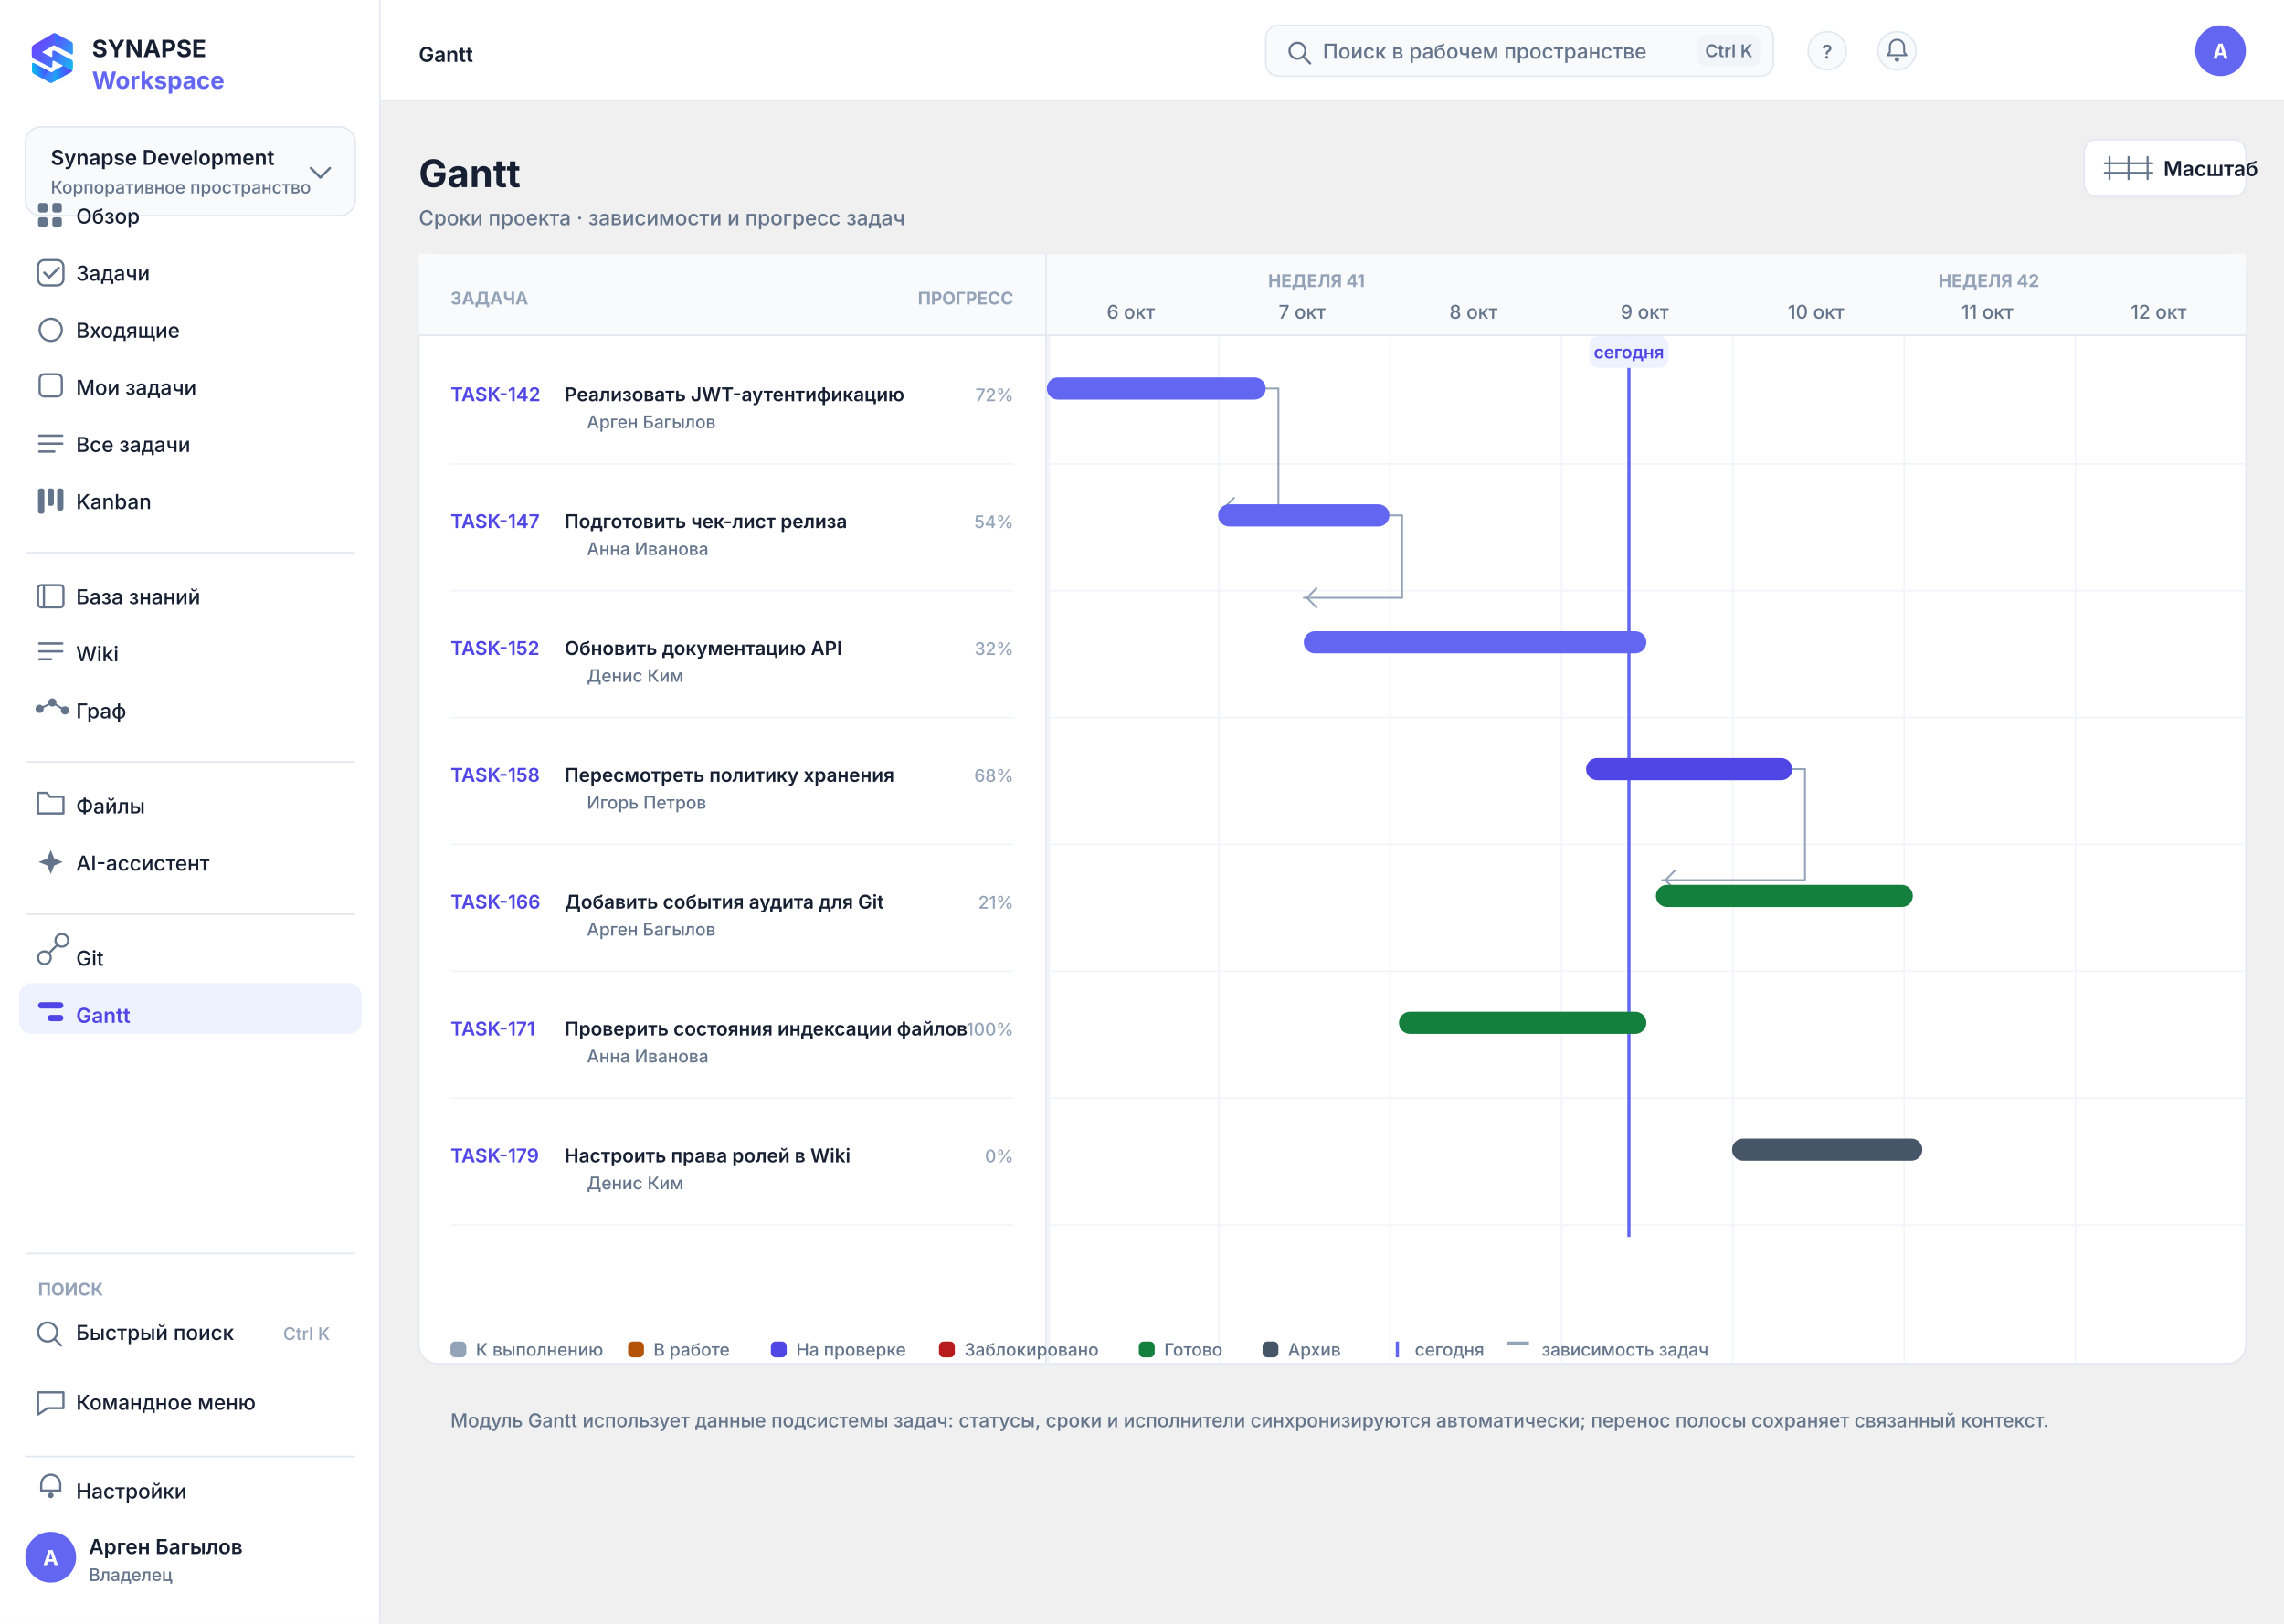
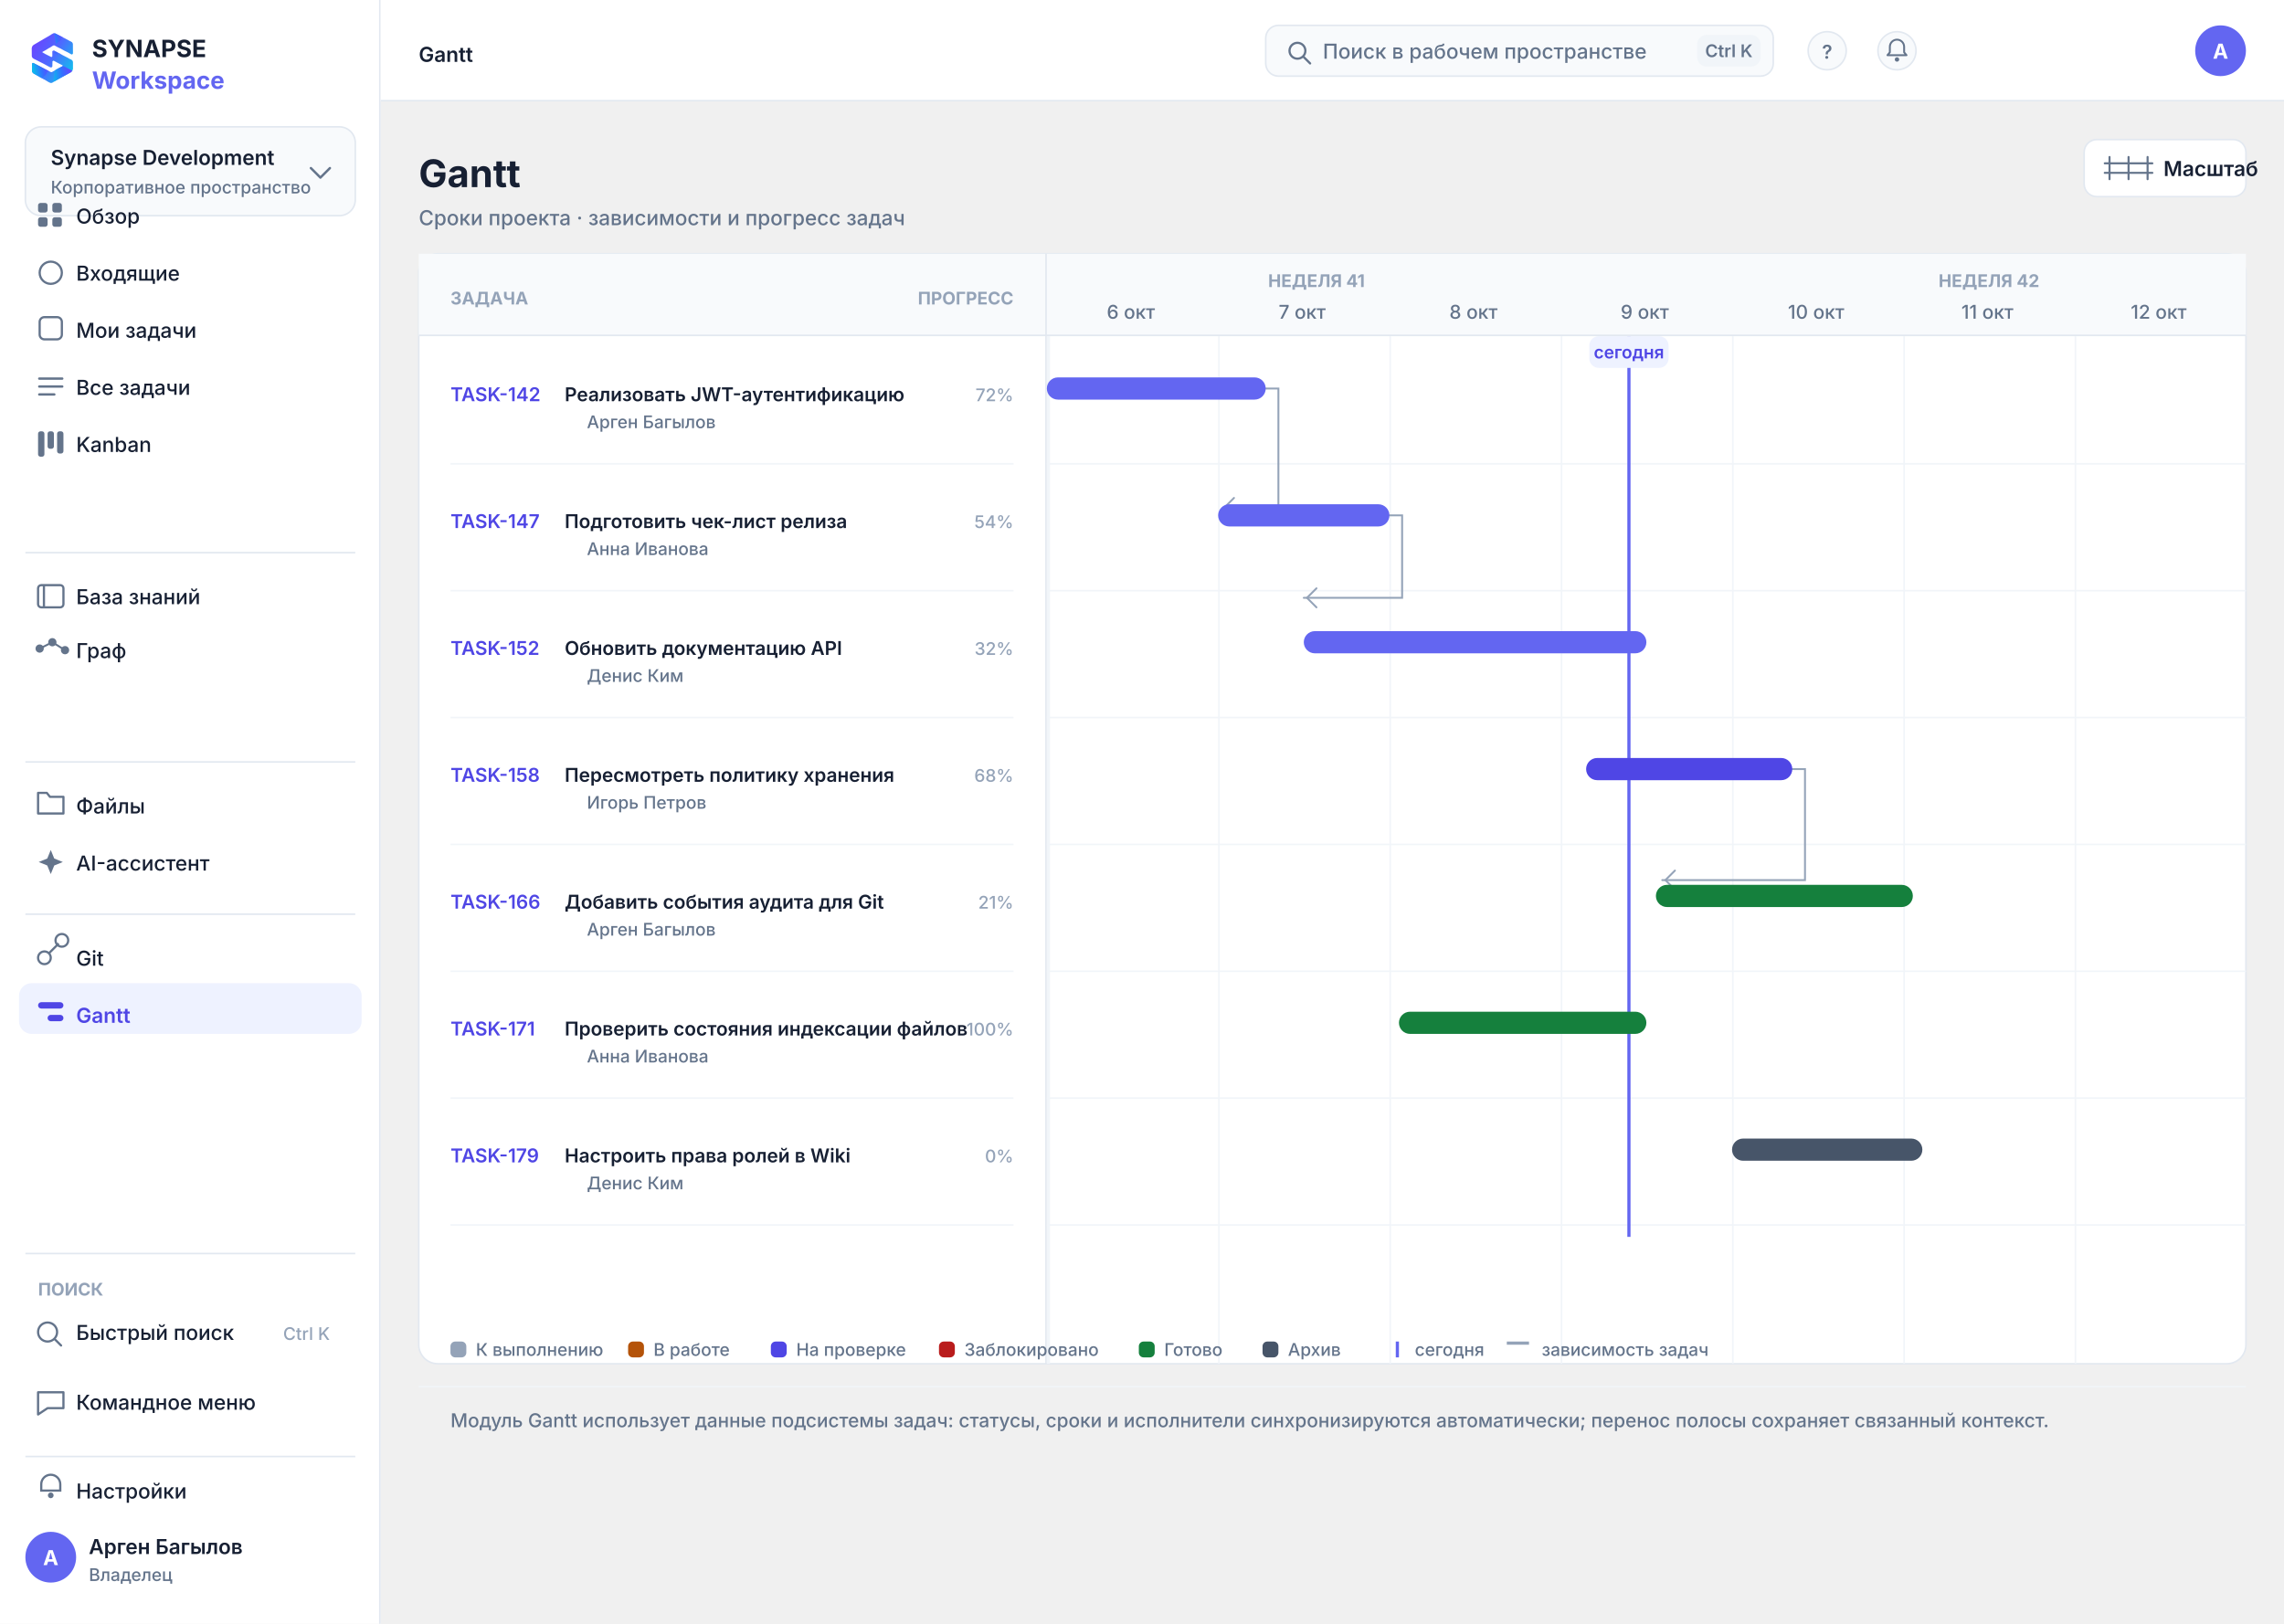
<svg xmlns="http://www.w3.org/2000/svg" width="1440" height="1024" viewBox="0 0 1440 1024" font-family="Inter, Arial, sans-serif">
  <defs>
    <linearGradient id="logoGrad" x1="0.000" y1="0.000" x2="1.106" y2="0.864">
      <stop offset="0" stop-color="#713BFF" />
      <stop offset="0.48" stop-color="#4E69FF" />
      <stop offset="1" stop-color="#00D7E8" />
    </linearGradient>
    <linearGradient id="logoGrad2" x1="-0.157" y1="0.025" x2="0.975" y2="-0.157">
      <stop offset="0" stop-color="#00CFE8" />
      <stop offset="0.52" stop-color="#356EFF" />
      <stop offset="1" stop-color="#7A35FF" />
    </linearGradient>
  </defs>
  <g id="sidebar">
    <rect id="sidebar-bg" x="0" y="0" width="240" height="1024" fill="#FFFFFF" />
    <rect id="sidebar-border" x="239" y="0" width="1" height="1024" fill="#E2E8F0" />
    <g id="brand-mark" transform="translate(20 21) scale(0.1912)">
      <g id="logo-mark" transform="translate(-2.75 -1.75)">
        <g id="logo-body" fill="url(#logoGrad)">
          <path id="logo-body-1" d="M75.75 1.75 L79.75 2.00 L84.25 4.00 L87.00 5.75 L105.50 15.00 L106.25 15.75 L121.00 23.00 L129.25 27.75 L130.50 28.00 L135.75 31.25 L137.50 34.00 L138.50 36.75 L138.75 68.00 L138.00 69.75 L135.75 71.50 L134.25 71.50 L132.50 70.75 L122.50 65.00 L109.75 58.75 L97.75 52.00 L90.50 48.75 L77.75 41.75 L76.50 41.50 L74.50 41.75 L72.00 43.00 L61.50 49.75 L60.00 50.25 L49.50 56.75 L38.25 63.00 L37.50 64.25 L46.75 69.75 L66.50 79.75 L68.25 80.00 L69.75 79.25 L70.75 77.25 L70.75 62.00 L71.75 60.25 L73.25 59.00 L76.50 58.75 L85.25 63.75 L94.25 68.00 L104.25 73.75 L120.75 82.00 L127.00 85.75 L134.00 89.00 L136.75 91.50 L138.00 93.75 L138.75 96.50 L138.75 119.00 L136.75 125.00 L135.00 127.50 L131.50 130.50 L81.50 158.00 L71.00 164.50 L68.25 165.50 L64.50 165.50 L58.50 162.75 L45.75 155.00 L41.00 152.75 L32.00 147.25 L9.00 134.50 L5.75 131.50 L4.00 128.00 L3.75 126.00 L4.00 101.25 L6.00 99.50 L8.00 99.50 L66.00 130.00 L69.25 129.75 L91.25 117.00 L103.50 110.75 L105.00 109.75 L105.75 108.50 L104.25 107.25 L77.00 93.00 L74.75 92.00 L73.75 92.00 L71.00 94.25 L70.75 111.25 L68.50 114.00 L65.00 114.25 L61.25 112.75 L41.50 102.00 L9.50 85.75 L6.25 83.50 L5.00 82.00 L4.00 80.50 L3.00 77.50 L2.75 50.75 L4.00 46.25 L5.00 44.25 L6.00 42.75 L9.00 40.00 L34.50 25.00 L37.25 23.75 L39.50 22.00 L61.00 9.75 L68.00 5.25 L74.00 2.00 L75.75 1.75 Z" />
        </g>
        <g id="logo-fold" fill="url(#logoGrad2)">
          <path id="logo-fold-1" d="M73.50 91.75 L75.75 92.00 L82.50 95.75 L83.75 95.75 L88.50 98.75 L91.25 99.75 L96.00 102.75 L104.50 107.00 L106.00 108.25 L106.00 109.25 L106.75 110.25 L112.00 112.00 L125.00 119.25 L130.50 121.75 L132.50 123.50 L134.25 124.25 L135.25 126.00 L137.25 123.50 L138.75 118.25 L138.75 96.50 L138.75 119.00 L136.75 125.00 L135.00 127.50 L131.50 130.50 L95.75 150.00 L77.25 160.75 L76.75 161.00 L77.00 159.75 L75.50 160.50 L75.25 160.00 L76.25 158.75 L75.75 158.25 L76.25 157.50 L75.75 157.00 L76.25 156.25 L75.75 155.75 L76.25 155.00 L75.75 154.25 L76.75 153.00 L76.25 152.50 L76.75 151.75 L76.25 151.25 L76.75 150.50 L76.25 149.75 L76.75 149.25 L76.25 147.00 L77.25 146.00 L76.75 145.25 L77.25 144.75 L76.75 144.00 L77.25 143.50 L76.75 142.75 L77.25 142.00 L76.75 141.50 L77.75 140.25 L77.25 139.50 L77.75 139.00 L77.25 138.25 L77.75 137.75 L77.25 137.00 L77.75 136.50 L77.25 134.25 L78.25 133.25 L77.75 132.50 L78.25 132.00 L78.00 128.25 L80.25 127.00 L81.00 126.00 L80.25 125.25 L79.25 125.25 L81.00 123.50 L80.00 123.50 L91.25 117.00 L103.50 110.75 L105.00 109.75 L105.75 108.50 L104.25 107.25 L77.00 93.00 L73.75 92.00 L71.00 94.25 L70.75 111.25 L68.50 114.00 L64.00 114.00 L68.00 114.00 L70.00 112.25 L70.75 110.75 L70.75 94.50 L71.50 93.25 L73.50 91.75 Z" />
          <path id="logo-fold-2" d="M6.75 99.25 L11.00 101.00 L66.00 130.00 L69.25 129.75 L66.25 130.50 L57.25 126.00 L57.25 127.00 L59.50 128.75 L59.00 129.00 L55.50 127.75 L53.25 128.75 L53.00 130.75 L52.50 130.75 L52.00 132.25 L52.00 133.75 L48.50 139.75 L38.75 147.00 L38.00 147.75 L38.50 149.25 L37.75 149.75 L35.75 148.75 L35.25 149.25 L9.00 134.50 L5.25 130.75 L4.00 128.00 L3.75 126.00 L3.75 102.00 L5.50 99.75 L6.75 99.25 Z" />
          <path id="logo-fold-3" d="M75.75 1.75 L79.75 2.00 L84.25 4.00 L117.75 21.50 L101.75 14.00 L102.00 15.00 L103.00 15.25 L103.00 15.75 L100.25 16.00 L99.50 17.00 L100.00 18.25 L99.50 19.00 L100.50 21.25 L101.75 21.25 L102.00 20.00 L102.75 21.50 L99.00 23.75 L97.00 26.00 L90.00 30.75 L84.75 35.50 L82.75 36.50 L83.00 34.75 L82.00 33.50 L82.50 33.00 L82.00 32.25 L82.50 31.50 L81.50 30.25 L82.00 29.75 L81.00 28.50 L81.50 27.75 L81.00 27.00 L81.50 26.50 L80.50 25.25 L81.00 24.50 L80.50 23.75 L81.00 23.25 L80.00 22.00 L80.50 21.25 L80.00 20.50 L80.50 20.00 L79.50 19.00 L79.75 16.50 L79.00 15.75 L79.25 13.50 L78.50 12.50 L78.75 11.50 L78.00 10.75 L78.25 8.25 L77.25 7.25 L77.75 6.75 L77.25 6.00 L77.75 5.25 L76.75 4.00 L77.50 2.50 L75.25 2.25 L72.50 3.00 L50.50 15.75 L71.50 3.25 L74.00 2.00 L75.75 1.75 Z" />
          <path id="logo-fold-4" d="M74.00 58.75 L77.25 59.00 L85.25 63.75 L94.25 68.00 L96.75 69.75 L119.50 81.50 L87.25 65.25 L86.25 65.75 L87.50 66.50 L87.50 67.50 L87.00 67.75 L87.00 70.75 L87.50 71.75 L87.00 72.00 L87.00 73.75 L87.00 72.00 L86.50 72.00 L86.50 73.75 L86.00 74.25 L85.25 73.25 L85.75 72.50 L83.50 69.00 L80.75 68.50 L80.75 68.00 L78.75 68.00 L77.00 66.00 L78.75 62.50 L80.00 62.50 L80.75 63.25 L81.50 63.25 L82.00 62.50 L76.00 59.00 L73.75 59.25 L72.50 60.00 L71.00 62.75 L70.75 78.50 L69.25 80.00 L66.25 80.00 L44.00 68.50 L37.50 64.75 L37.25 63.75 L38.00 63.25 L37.50 63.75 L38.00 64.75 L46.75 69.75 L66.50 79.75 L68.25 80.00 L69.75 79.25 L70.75 77.25 L70.75 62.00 L71.75 60.25 L74.00 58.75 Z" />
        </g>
      </g>
    </g>
    <text id="brand-line1" x="58" y="36" font-size="15" font-weight="700" fill="#172033">SYNAPSE</text>
    <text id="brand-line2" x="58" y="56" font-size="15" font-weight="700" fill="#6366F1">Workspace</text>
    <g id="workspace-switcher">
      <rect x="16" y="80" width="208" height="56" rx="10" fill="#F8FAFC" stroke="#E2E8F0" />
      <text x="32" y="104" font-size="13" font-weight="600" fill="#172033">Synapse Development</text>
      <text x="32" y="122" font-size="11" font-weight="500" fill="#64748B">Корпоративное пространство</text>
      <path d="M196 106l6 6 6-6" fill="none" stroke="#64748B" stroke-width="1.5" stroke-linecap="round" stroke-linejoin="round" />
    </g>
    <g id="nav-primary">
      <rect x="24" y="128" width="6" height="6" rx="1.5" fill="#64748B" />
      <rect x="33" y="128" width="6" height="6" rx="1.5" fill="#64748B" />
      <rect x="24" y="137" width="6" height="6" rx="1.5" fill="#64748B" />
      <rect x="33" y="137" width="6" height="6" rx="1.5" fill="#64748B" />
      <text x="48" y="141" font-size="13" font-weight="500" fill="#172033">Обзор</text>
-       <rect id="nav-tasks" x="24" y="164" width="16" height="16" rx="4" fill="none" stroke="#64748B" stroke-width="1.4" />
-       <path d="M28 172l3 3 6-6" fill="none" stroke="#64748B" stroke-width="1.6" stroke-linecap="round" stroke-linejoin="round" />
-       <text x="48" y="177" font-size="13" font-weight="500" fill="#172033">Задачи</text>
-       <circle cx="32" cy="208" r="7" fill="none" stroke="#64748B" stroke-width="1.4" />
-       <text x="48" y="213" font-size="13" font-weight="500" fill="#172033">Входящие</text>
-       <rect x="25" y="236" width="14" height="14" rx="3" fill="none" stroke="#64748B" stroke-width="1.4" />
-       <text x="48" y="249" font-size="13" font-weight="500" fill="#172033">Мои задачи</text>
-       <rect x="24" y="274" width="16" height="1.5" rx="0.75" fill="#64748B" />
-       <rect x="24" y="279" width="16" height="1.5" rx="0.75" fill="#64748B" />
-       <rect x="24" y="284" width="11" height="1.5" rx="0.75" fill="#64748B" />
-       <text x="48" y="285" font-size="13" font-weight="500" fill="#172033">Все задачи</text>
-       <rect x="24" y="308" width="4" height="16" rx="1.5" fill="#64748B" />
-       <rect x="30" y="308" width="4" height="11" rx="1.5" fill="#64748B" />
-       <rect x="36" y="308" width="4" height="14" rx="1.5" fill="#64748B" />
-       <text x="48" y="321" font-size="13" font-weight="500" fill="#172033">Kanban</text>
+       <circle cx="32" cy="172" r="7" fill="none" stroke="#64748B" stroke-width="1.4" />
+       <text x="48" y="177" font-size="13" font-weight="500" fill="#172033">Входящие</text>
+       <rect x="25" y="200" width="14" height="14" rx="3" fill="none" stroke="#64748B" stroke-width="1.4" />
+       <text x="48" y="213" font-size="13" font-weight="500" fill="#172033">Мои задачи</text>
+       <rect x="24" y="238" width="16" height="1.5" rx="0.75" fill="#64748B" />
+       <rect x="24" y="243" width="16" height="1.5" rx="0.75" fill="#64748B" />
+       <rect x="24" y="248" width="11" height="1.5" rx="0.75" fill="#64748B" />
+       <text x="48" y="249" font-size="13" font-weight="500" fill="#172033">Все задачи</text>
+       <rect x="24" y="272" width="4" height="16" rx="1.5" fill="#64748B" />
+       <rect x="30" y="272" width="4" height="11" rx="1.5" fill="#64748B" />
+       <rect x="36" y="272" width="4" height="14" rx="1.5" fill="#64748B" />
+       <text x="48" y="285" font-size="13" font-weight="500" fill="#172033">Kanban</text>
    </g>
    <rect id="divider-1" x="16" y="348" width="208" height="1" fill="#E2E8F0" />
    <g id="nav-knowledge">
      <rect x="24" y="369" width="16" height="14" rx="2" fill="none" stroke="#64748B" stroke-width="1.4" />
      <rect x="27" y="369" width="1.4" height="14" fill="#64748B" />
      <text x="48" y="381" font-size="13" font-weight="500" fill="#172033">База знаний</text>
-       <rect x="24" y="405" width="16" height="1.5" rx="0.75" fill="#64748B" />
-       <rect x="24" y="410" width="16" height="1.5" rx="0.75" fill="#64748B" />
-       <rect x="24" y="415" width="9" height="1.5" rx="0.75" fill="#64748B" />
-       <text x="48" y="417" font-size="13" font-weight="500" fill="#172033">Wiki</text>
-       <path d="M25 447l8-4 8 5" fill="none" stroke="#64748B" stroke-width="1.2" />
-       <circle cx="25" cy="447" r="2.6" fill="#64748B" />
-       <circle cx="33" cy="443" r="2.6" fill="#64748B" />
-       <circle cx="41" cy="448" r="2.6" fill="#64748B" />
-       <text x="48" y="453" font-size="13" font-weight="500" fill="#172033">Граф</text>
+       <path d="M25 409l8-4 8 5" fill="none" stroke="#64748B" stroke-width="1.2" />
+       <circle cx="25" cy="409" r="2.6" fill="#64748B" />
+       <circle cx="33" cy="405" r="2.6" fill="#64748B" />
+       <circle cx="41" cy="410" r="2.6" fill="#64748B" />
+       <text x="48" y="415" font-size="13" font-weight="500" fill="#172033">Граф</text>
    </g>
    <rect id="divider-2" x="16" y="480" width="208" height="1" fill="#E2E8F0" />
    <g id="nav-workspace">
      <path d="M24 500h5.5l2 2.5h8.5v10.5H24z" fill="none" stroke="#64748B" stroke-width="1.4" stroke-linejoin="round" />
      <text x="48" y="513" font-size="13" font-weight="500" fill="#172033">Файлы</text>
      <path d="M32 536l2.2 5.4 5.4 2.2-5.4 2.2-2.2 5.4-2.2-5.4-5.4-2.2 5.4-2.2z" fill="#64748B" />
      <text x="48" y="549" font-size="13" font-weight="500" fill="#172033">AI-ассистент</text>
    </g>
    <rect id="divider-3" x="16" y="576" width="208" height="1" fill="#E2E8F0" />
    <g id="nav-modules">
      <circle cx="28" cy="604" r="4" fill="none" stroke="#64748B" stroke-width="1.4" />
      <path d="M31 601l6-6" fill="none" stroke="#64748B" stroke-width="1.4" />
      <circle cx="39" cy="593" r="4" fill="none" stroke="#64748B" stroke-width="1.4" />
      <text x="48" y="609" font-size="13" font-weight="500" fill="#172033">Git</text>
      <rect id="nav-gantt" x="12" y="620" width="216" height="32" rx="8" fill="#EEF2FF" />
      <rect x="24" y="632" width="16" height="4" rx="2" fill="#4F46E5" />
      <rect x="30" y="640" width="10" height="4" rx="2" fill="#4F46E5" />
      <text x="48" y="645" font-size="13" font-weight="600" fill="#4F46E5">Gantt</text>
    </g>
    <rect id="divider-4" x="16" y="790" width="208" height="1" fill="#E2E8F0" />
    <text id="nav-search-label" x="24" y="817" font-size="11" font-weight="700" fill="#94A3B8">ПОИСК</text>
    <circle cx="30" cy="840" r="6" fill="none" stroke="#64748B" stroke-width="1.4" />
    <path d="M34.5 844.5l4 4" fill="none" stroke="#64748B" stroke-width="1.4" stroke-linecap="round" />
    <text x="48" y="845" font-size="13" font-weight="500" fill="#172033">Быстрый поиск</text>
    <text x="208" y="845" font-size="11" font-weight="500" fill="#94A3B8" text-anchor="end">Ctrl K</text>
    <path d="M24 878h16v10H30l-6 4z" fill="none" stroke="#64748B" stroke-width="1.4" stroke-linejoin="round" />
    <text x="48" y="889" font-size="13" font-weight="500" fill="#172033">Командное меню</text>
    <rect id="divider-5" x="16" y="918" width="208" height="1" fill="#E2E8F0" />
    <path d="M32 930a6 6 0 0 1 6 6v4h-12v-4a6 6 0 0 1 6-6z" fill="none" stroke="#64748B" stroke-width="1.4" />
    <circle cx="32" cy="943" r="1.8" fill="#64748B" />
    <text x="48" y="945" font-size="13" font-weight="500" fill="#172033">Настройки</text>
    <g id="sidebar-user">
      <circle cx="32" cy="982" r="16" fill="#6366F1" />
      <text x="32" y="987" font-size="13" font-weight="700" fill="#FFFFFF" text-anchor="middle">А</text>
      <text x="56" y="980" font-size="13" font-weight="600" fill="#172033">Арген Багылов</text>
      <text x="56" y="997" font-size="11" font-weight="500" fill="#64748B">Владелец</text>
    </g>
  </g>
  <g id="topbar">
    <rect id="topbar-bg" x="240" y="0" width="1200" height="64" fill="#FFFFFF" />
    <rect id="topbar-border" x="240" y="63" width="1200" height="1" fill="#E2E8F0" />
    <text id="topbar-title" x="264" y="39" font-size="13" font-weight="600" fill="#172033">Gantt</text>
    <g id="topbar-search">
      <rect x="798" y="16" width="320" height="32" rx="8" fill="#F8FAFC" stroke="#E2E8F0" />
      <circle cx="818" cy="32" r="5" fill="none" stroke="#64748B" stroke-width="1.4" />
      <path d="M822 36l4 4" fill="none" stroke="#64748B" stroke-width="1.4" stroke-linecap="round" />
      <text x="834" y="37" font-size="13" font-weight="500" fill="#64748B">Поиск в рабочем пространстве</text>
      <rect x="1070" y="22" width="40" height="20" rx="6" fill="#F1F5F9" />
      <text x="1090" y="36" font-size="11" font-weight="600" fill="#64748B" text-anchor="middle">Ctrl K</text>
    </g>
    <g id="topbar-help">
      <circle cx="1152" cy="32" r="12" fill="#F8FAFC" stroke="#E2E8F0" />
      <text x="1152" y="37" font-size="12" font-weight="600" fill="#64748B" text-anchor="middle">?</text>
    </g>
    <g id="topbar-notifications">
      <circle cx="1196" cy="32" r="12" fill="#F8FAFC" stroke="#E2E8F0" />
      <path d="M1196 25a4.5 4.5 0 0 0-4.5 4.5v3.5l-1.5 1.8h12l-1.5-1.8v-3.5a4.5 4.5 0 0 0-4.5-4.5z" fill="none" stroke="#64748B" stroke-width="1.2" stroke-linejoin="round" />
      <circle cx="1196" cy="37.5" r="1.4" fill="#64748B" />
    </g>
    <g id="topbar-user">
      <circle cx="1400" cy="32" r="16" fill="#6366F1" />
      <text x="1400" y="37" font-size="13" font-weight="700" fill="#FFFFFF" text-anchor="middle">А</text>
    </g>
  </g>
  <g id="content">
    <text id="page-title" x="264" y="118" font-size="24" font-weight="700" fill="#172033">Gantt</text>
    <text id="page-subtitle" x="264" y="142" font-size="13" font-weight="500" fill="#64748B">Сроки проекта · зависимости и прогресс задач</text>
    <g id="btn-scale">
      <rect x="1314" y="88" width="102" height="36" rx="8" fill="#FFFFFF" stroke="#E2E8F0" />
      <path d="M1330 99v14M1342 99v14M1354 99v14M1327 103h30M1327 109h30" fill="none" stroke="#64748B" stroke-width="1.3" stroke-linecap="round" />
      <text x="1364" y="111" font-size="13" font-weight="600" fill="#172033">Масштаб</text>
    </g>
    <g id="gantt-chart">
      <rect id="gantt-card" x="264" y="160" width="1152" height="700" rx="12" fill="#FFFFFF" stroke="#E2E8F0" />
      <rect id="gantt-head" x="264" y="160" width="1152" height="52" fill="#F8FAFC" />
      <rect id="gantt-head-border" x="264" y="211" width="1152" height="1" fill="#E2E8F0" />
      <text id="gantt-col-task" x="284" y="192" font-size="11" font-weight="700" fill="#94A3B8">ЗАДАЧА</text>
      <text id="gantt-col-progress" x="639" y="192" font-size="11" font-weight="700" fill="#94A3B8" text-anchor="end">ПРОГРЕСС</text>
      <rect id="gantt-col-divider" x="659" y="160" width="1" height="700" fill="#E2E8F0" />
      <g id="gantt-tasklist">
        <g id="gantt-row-1">
          <text x="284" y="253" font-size="12" font-weight="600" fill="#4F46E5">TASK-142</text>
          <text x="356" y="253" font-size="12" font-weight="600" fill="#172033">Реализовать JWT-аутентификацию</text>
          <text x="370" y="270" font-size="11" font-weight="500" fill="#64748B">Арген Багылов</text>
          <text x="639" y="253" font-size="11" font-weight="500" fill="#94A3B8" text-anchor="end">72%</text>
          <rect x="284" y="292" width="355" height="1" fill="#F1F5F9" />
        </g>
        <g id="gantt-row-2">
          <text x="284" y="333" font-size="12" font-weight="600" fill="#4F46E5">TASK-147</text>
          <text x="356" y="333" font-size="12" font-weight="600" fill="#172033">Подготовить чек-лист релиза</text>
          <text x="370" y="350" font-size="11" font-weight="500" fill="#64748B">Анна Иванова</text>
          <text x="639" y="333" font-size="11" font-weight="500" fill="#94A3B8" text-anchor="end">54%</text>
          <rect x="284" y="372" width="355" height="1" fill="#F1F5F9" />
        </g>
        <g id="gantt-row-3">
          <text x="284" y="413" font-size="12" font-weight="600" fill="#4F46E5">TASK-152</text>
          <text x="356" y="413" font-size="12" font-weight="600" fill="#172033">Обновить документацию API</text>
          <text x="370" y="430" font-size="11" font-weight="500" fill="#64748B">Денис Ким</text>
          <text x="639" y="413" font-size="11" font-weight="500" fill="#94A3B8" text-anchor="end">32%</text>
          <rect x="284" y="452" width="355" height="1" fill="#F1F5F9" />
        </g>
        <g id="gantt-row-4">
          <text x="284" y="493" font-size="12" font-weight="600" fill="#4F46E5">TASK-158</text>
          <text x="356" y="493" font-size="12" font-weight="600" fill="#172033">Пересмотреть политику хранения</text>
          <text x="370" y="510" font-size="11" font-weight="500" fill="#64748B">Игорь Петров</text>
          <text x="639" y="493" font-size="11" font-weight="500" fill="#94A3B8" text-anchor="end">68%</text>
          <rect x="284" y="532" width="355" height="1" fill="#F1F5F9" />
        </g>
        <g id="gantt-row-5">
          <text x="284" y="573" font-size="12" font-weight="600" fill="#4F46E5">TASK-166</text>
          <text x="356" y="573" font-size="12" font-weight="600" fill="#172033">Добавить события аудита для Git</text>
          <text x="370" y="590" font-size="11" font-weight="500" fill="#64748B">Арген Багылов</text>
          <text x="639" y="573" font-size="11" font-weight="500" fill="#94A3B8" text-anchor="end">21%</text>
          <rect x="284" y="612" width="355" height="1" fill="#F1F5F9" />
        </g>
        <g id="gantt-row-6">
          <text x="284" y="653" font-size="12" font-weight="600" fill="#4F46E5">TASK-171</text>
          <text x="356" y="653" font-size="12" font-weight="600" fill="#172033">Проверить состояния индексации файлов</text>
          <text x="370" y="670" font-size="11" font-weight="500" fill="#64748B">Анна Иванова</text>
          <text x="639" y="653" font-size="11" font-weight="500" fill="#94A3B8" text-anchor="end">100%</text>
          <rect x="284" y="692" width="355" height="1" fill="#F1F5F9" />
        </g>
        <g id="gantt-row-7">
          <text x="284" y="733" font-size="12" font-weight="600" fill="#4F46E5">TASK-179</text>
          <text x="356" y="733" font-size="12" font-weight="600" fill="#172033">Настроить права ролей в Wiki</text>
          <text x="370" y="750" font-size="11" font-weight="500" fill="#64748B">Денис Ким</text>
          <text x="639" y="733" font-size="11" font-weight="500" fill="#94A3B8" text-anchor="end">0%</text>
          <rect x="284" y="772" width="355" height="1" fill="#F1F5F9" />
        </g>
      </g>
      <g id="gantt-timeline">
        <text id="gantt-week-1" x="830" y="181" font-size="11" font-weight="700" fill="#94A3B8" text-anchor="middle">НЕДЕЛЯ 41</text>
        <text id="gantt-week-2" x="1254" y="181" font-size="11" font-weight="700" fill="#94A3B8" text-anchor="middle">НЕДЕЛЯ 42</text>
        <text id="gantt-day-1" x="713" y="201" font-size="12" font-weight="500" fill="#64748B" text-anchor="middle">6 окт</text>
        <text id="gantt-day-2" x="821" y="201" font-size="12" font-weight="500" fill="#64748B" text-anchor="middle">7 окт</text>
        <text id="gantt-day-3" x="929" y="201" font-size="12" font-weight="500" fill="#64748B" text-anchor="middle">8 окт</text>
        <text id="gantt-day-4" x="1037" y="201" font-size="12" font-weight="500" fill="#64748B" text-anchor="middle">9 окт</text>
        <text id="gantt-day-5" x="1145" y="201" font-size="12" font-weight="500" fill="#64748B" text-anchor="middle">10 окт</text>
        <text id="gantt-day-6" x="1253" y="201" font-size="12" font-weight="500" fill="#64748B" text-anchor="middle">11 окт</text>
        <text id="gantt-day-7" x="1361" y="201" font-size="12" font-weight="500" fill="#64748B" text-anchor="middle">12 окт</text>
        <rect id="gantt-grid-1" x="660" y="212" width="2" height="648" fill="#F1F5F9" />
        <rect id="gantt-grid-2" x="768" y="212" width="1" height="648" fill="#F1F5F9" />
        <rect id="gantt-grid-3" x="876" y="212" width="1" height="648" fill="#F1F5F9" />
        <rect id="gantt-grid-4" x="984" y="212" width="1" height="648" fill="#F1F5F9" />
        <rect id="gantt-grid-5" x="1092" y="212" width="1" height="648" fill="#F1F5F9" />
        <rect id="gantt-grid-6" x="1200" y="212" width="1" height="648" fill="#F1F5F9" />
        <rect id="gantt-grid-7" x="1308" y="212" width="1" height="648" fill="#F1F5F9" />
        <rect id="gantt-row-line-1" x="660" y="292" width="756" height="1" fill="#F1F5F9" />
        <rect id="gantt-row-line-2" x="660" y="372" width="756" height="1" fill="#F1F5F9" />
        <rect id="gantt-row-line-3" x="660" y="452" width="756" height="1" fill="#F1F5F9" />
        <rect id="gantt-row-line-4" x="660" y="532" width="756" height="1" fill="#F1F5F9" />
        <rect id="gantt-row-line-5" x="660" y="612" width="756" height="1" fill="#F1F5F9" />
        <rect id="gantt-row-line-6" x="660" y="692" width="756" height="1" fill="#F1F5F9" />
        <rect id="gantt-row-line-7" x="660" y="772" width="756" height="1" fill="#F1F5F9" />
        <g id="gantt-deps">
          <path id="dep-1" d="M798 245h8v75h-34" fill="none" stroke="#94A3B8" stroke-width="1.2" stroke-linecap="round" />
          <path id="dep-1-head" d="M778 314l-6 6 6 6" fill="none" stroke="#94A3B8" stroke-width="1.2" stroke-linecap="round" stroke-linejoin="round" />
          <path id="dep-2" d="M876 325h8v52h-62" fill="none" stroke="#94A3B8" stroke-width="1.2" stroke-linecap="round" />
          <path id="dep-2-head" d="M830 371l-6 6 6 6" fill="none" stroke="#94A3B8" stroke-width="1.2" stroke-linecap="round" stroke-linejoin="round" />
          <path id="dep-3" d="M1130 485h8v70h-90" fill="none" stroke="#94A3B8" stroke-width="1.2" stroke-linecap="round" />
          <path id="dep-3-head" d="M1056 549l-6 6 6 6" fill="none" stroke="#94A3B8" stroke-width="1.2" stroke-linecap="round" stroke-linejoin="round" />
        </g>
        <rect id="gantt-today-line" x="1026" y="212" width="2" height="568" fill="#6366F1" />
        <rect id="gantt-today-chip" x="1002" y="212" width="50" height="20" rx="6" fill="#EEF2FF" />
        <text id="gantt-today-label" x="1027" y="226" font-size="11" font-weight="600" fill="#4F46E5" text-anchor="middle">сегодня</text>
        <g id="gantt-bars">
          <rect id="bar-142" x="660" y="238" width="138" height="14" rx="7" fill="#6366F1" />
          <rect id="bar-147" x="768" y="318" width="108" height="14" rx="7" fill="#6366F1" />
          <rect id="bar-152" x="822" y="398" width="216" height="14" rx="7" fill="#6366F1" />
          <rect id="bar-158" x="1000" y="478" width="130" height="14" rx="7" fill="#4F46E5" />
          <rect id="bar-166" x="1044" y="558" width="162" height="14" rx="7" fill="#15803D" />
          <rect id="bar-171" x="882" y="638" width="156" height="14" rx="7" fill="#15803D" />
          <rect id="bar-179" x="1092" y="718" width="120" height="14" rx="7" fill="#475569" />
        </g>
      </g>
      <g id="gantt-legend">
        <rect id="legend-item-todo" x="284" y="846" width="10" height="10" rx="3" fill="#94A3B8" />
        <text x="300" y="855" font-size="11" font-weight="500" fill="#64748B">К выполнению</text>
        <rect id="legend-item-progress" x="396" y="846" width="10" height="10" rx="3" fill="#B45309" />
        <text x="412" y="855" font-size="11" font-weight="500" fill="#64748B">В работе</text>
        <rect id="legend-item-review" x="486" y="846" width="10" height="10" rx="3" fill="#4F46E5" />
        <text x="502" y="855" font-size="11" font-weight="500" fill="#64748B">На проверке</text>
        <rect id="legend-item-blocked" x="592" y="846" width="10" height="10" rx="3" fill="#B91C1C" />
        <text x="608" y="855" font-size="11" font-weight="500" fill="#64748B">Заблокировано</text>
        <rect id="legend-item-done" x="718" y="846" width="10" height="10" rx="3" fill="#15803D" />
        <text x="734" y="855" font-size="11" font-weight="500" fill="#64748B">Готово</text>
        <rect id="legend-item-archive" x="796" y="846" width="10" height="10" rx="3" fill="#475569" />
        <text x="812" y="855" font-size="11" font-weight="500" fill="#64748B">Архив</text>
        <rect id="legend-item-today" x="880" y="846" width="2" height="10" fill="#6366F1" />
        <text x="892" y="855" font-size="11" font-weight="500" fill="#64748B">сегодня</text>
        <rect id="legend-item-dep" x="950" y="846" width="14" height="2" fill="#94A3B8" />
        <text x="972" y="855" font-size="11" font-weight="500" fill="#64748B">зависимость задач</text>
        <rect id="legend-divider" x="264" y="874" width="1152" height="1" fill="#F1F5F9" />
        <text id="gantt-note" x="284" y="900" font-size="12" font-weight="500" fill="#64748B">Модуль Gantt использует данные подсистемы задач: статусы, сроки и исполнители синхронизируются автоматически; перенос полосы сохраняет связанный контекст.</text>
      </g>
    </g>
  </g>
</svg>
